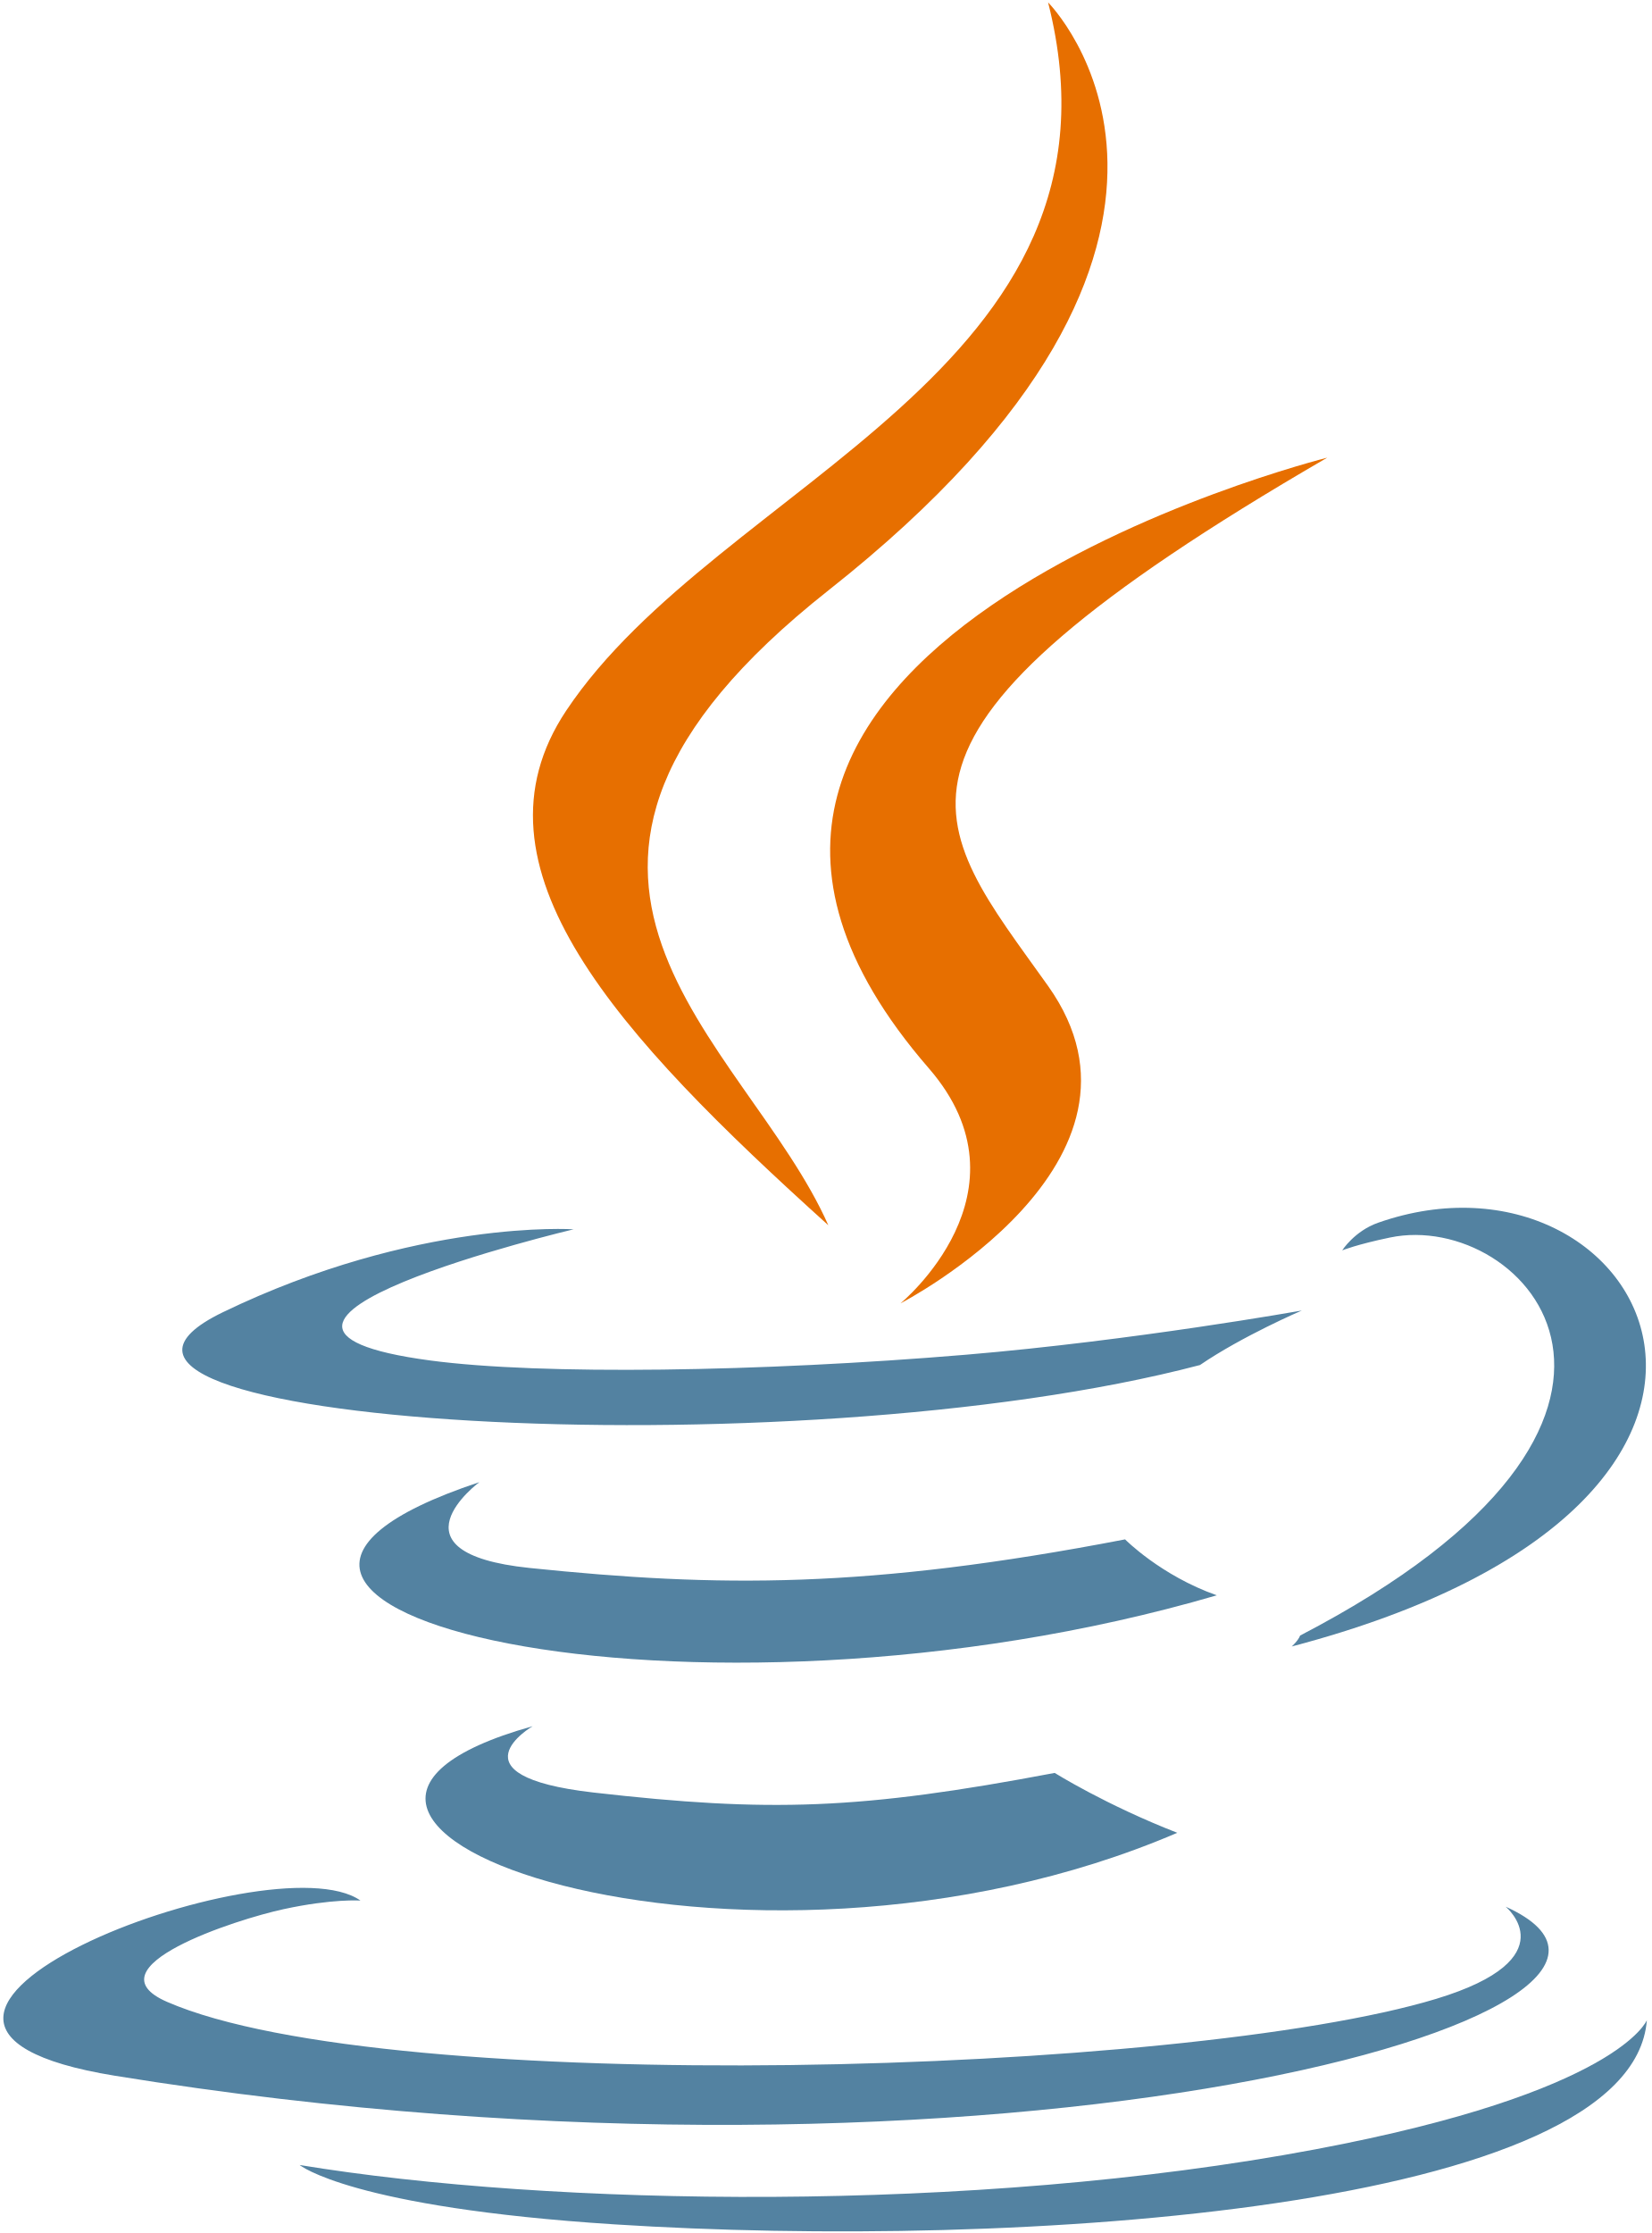
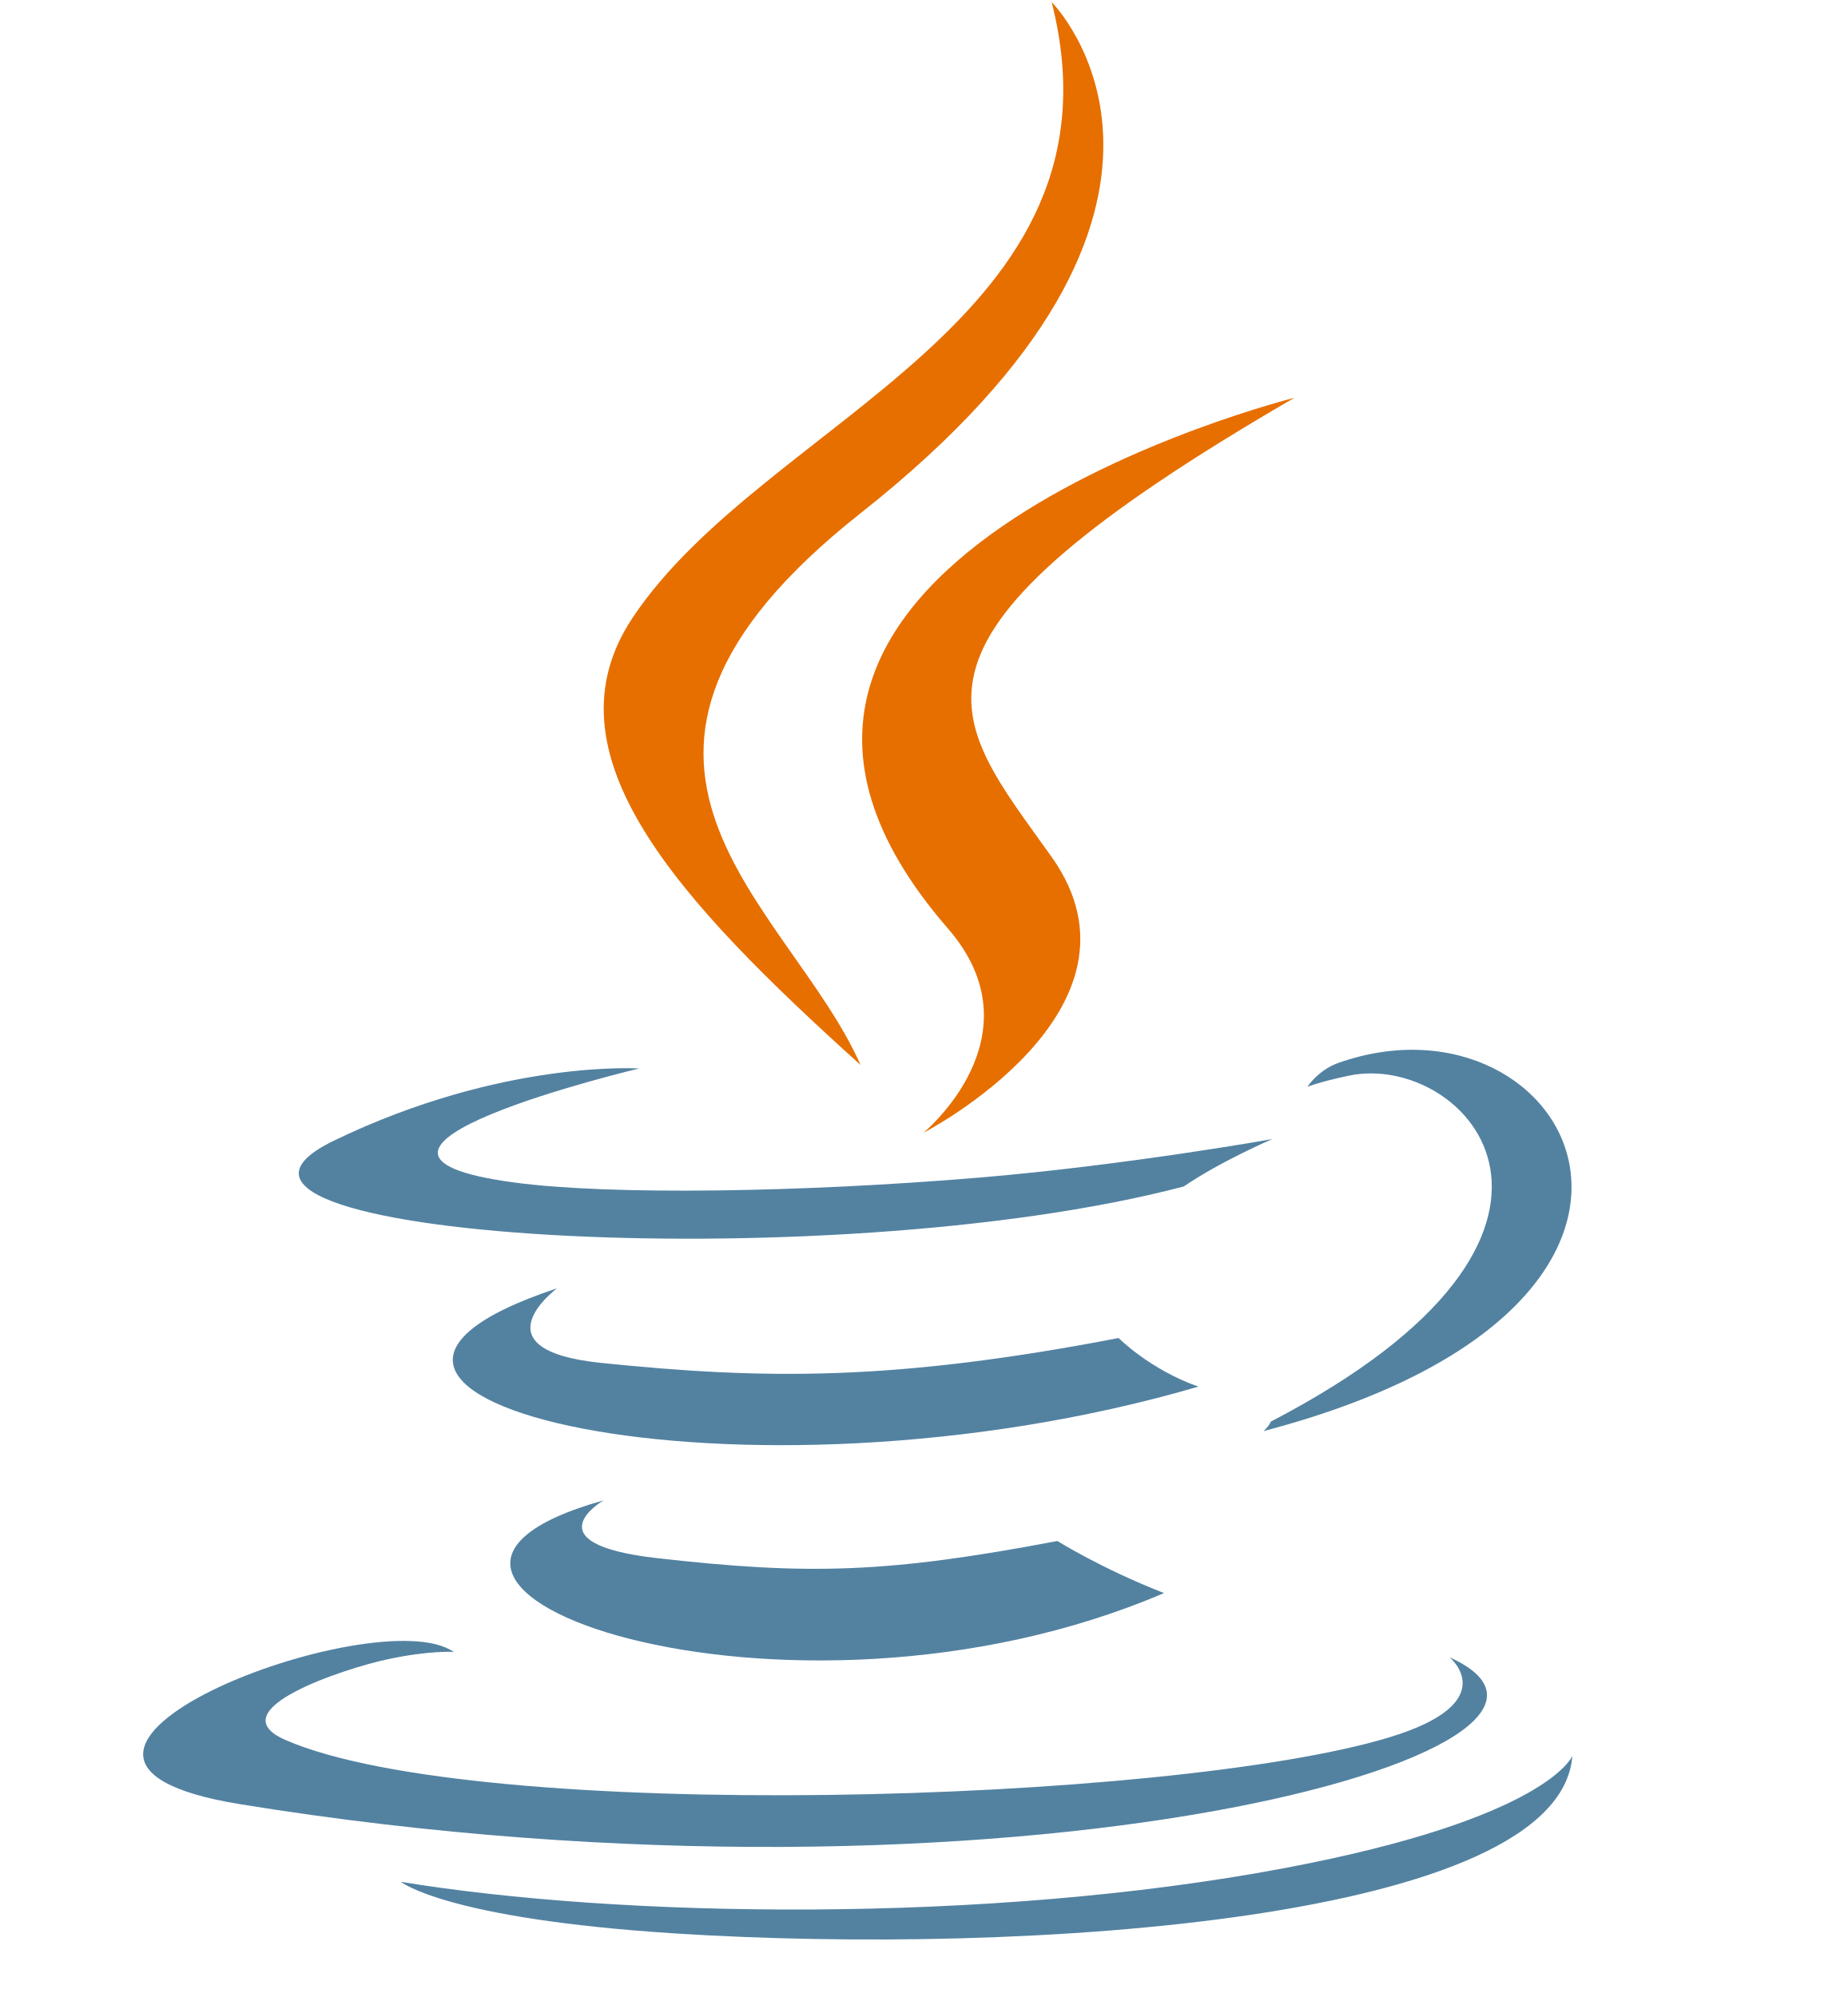
- <svg xmlns="http://www.w3.org/2000/svg" width="1850" height="2500" preserveAspectRatio="xMinYMin meet" viewBox="0 0 256 346" id="java">
+ <svg xmlns="http://www.w3.org/2000/svg" width="1850" height="2000" preserveAspectRatio="xMinYMin meet" viewBox="-25 0 256 356" id="java">
  <path fill="#5382A1" d="M82.554 267.473s-13.198 7.675 9.393 10.272c27.369 3.122 41.356 2.675 71.517-3.034 0 0 7.93 4.972 19.003 9.279-67.611 28.977-153.019-1.679-99.913-16.517M74.292 229.659s-14.803 10.958 7.805 13.296c29.236 3.016 52.324 3.263 92.276-4.43 0 0 5.526 5.602 14.215 8.666-81.747 23.904-172.798 1.885-114.296-17.532" />
  <path fill="#E76F00" d="M143.942 165.515c16.66 19.18-4.377 36.44-4.377 36.44s42.301-21.837 22.874-49.183c-18.144-25.5-32.059-38.172 43.268-81.858 0 0-118.238 29.53-61.765 94.6" />
  <path fill="#5382A1" d="M233.364 295.442s9.767 8.047-10.757 14.273c-39.026 11.823-162.432 15.393-196.714.471-12.323-5.36 10.787-12.8 18.056-14.362 7.581-1.644 11.914-1.337 11.914-1.337-13.705-9.655-88.583 18.957-38.034 27.15 137.853 22.356 251.292-10.066 215.535-26.195M88.9 190.48s-62.771 14.91-22.228 20.323c17.118 2.292 51.243 1.774 83.03-.89 25.978-2.19 52.063-6.85 52.063-6.85s-9.16 3.923-15.787 8.448c-63.744 16.765-186.886 8.966-151.435-8.183 29.981-14.492 54.358-12.848 54.358-12.848M201.506 253.422c64.8-33.672 34.839-66.03 13.927-61.67-5.126 1.066-7.411 1.99-7.411 1.99s1.903-2.98 5.537-4.27c41.37-14.545 73.187 42.897-13.355 65.647 0 .001 1.003-.895 1.302-1.697" />
  <path fill="#E76F00" d="M162.439.371s35.887 35.9-34.037 91.101c-56.071 44.282-12.786 69.53-.023 98.377-32.73-29.53-56.75-55.526-40.635-79.72C111.395 74.612 176.918 57.393 162.439.37" />
  <path fill="#5382A1" d="M95.268 344.665c62.199 3.982 157.712-2.209 159.974-31.64 0 0-4.348 11.158-51.404 20.018-53.088 9.99-118.564 8.824-157.399 2.421.001 0 7.95 6.58 48.83 9.201" />
</svg>
